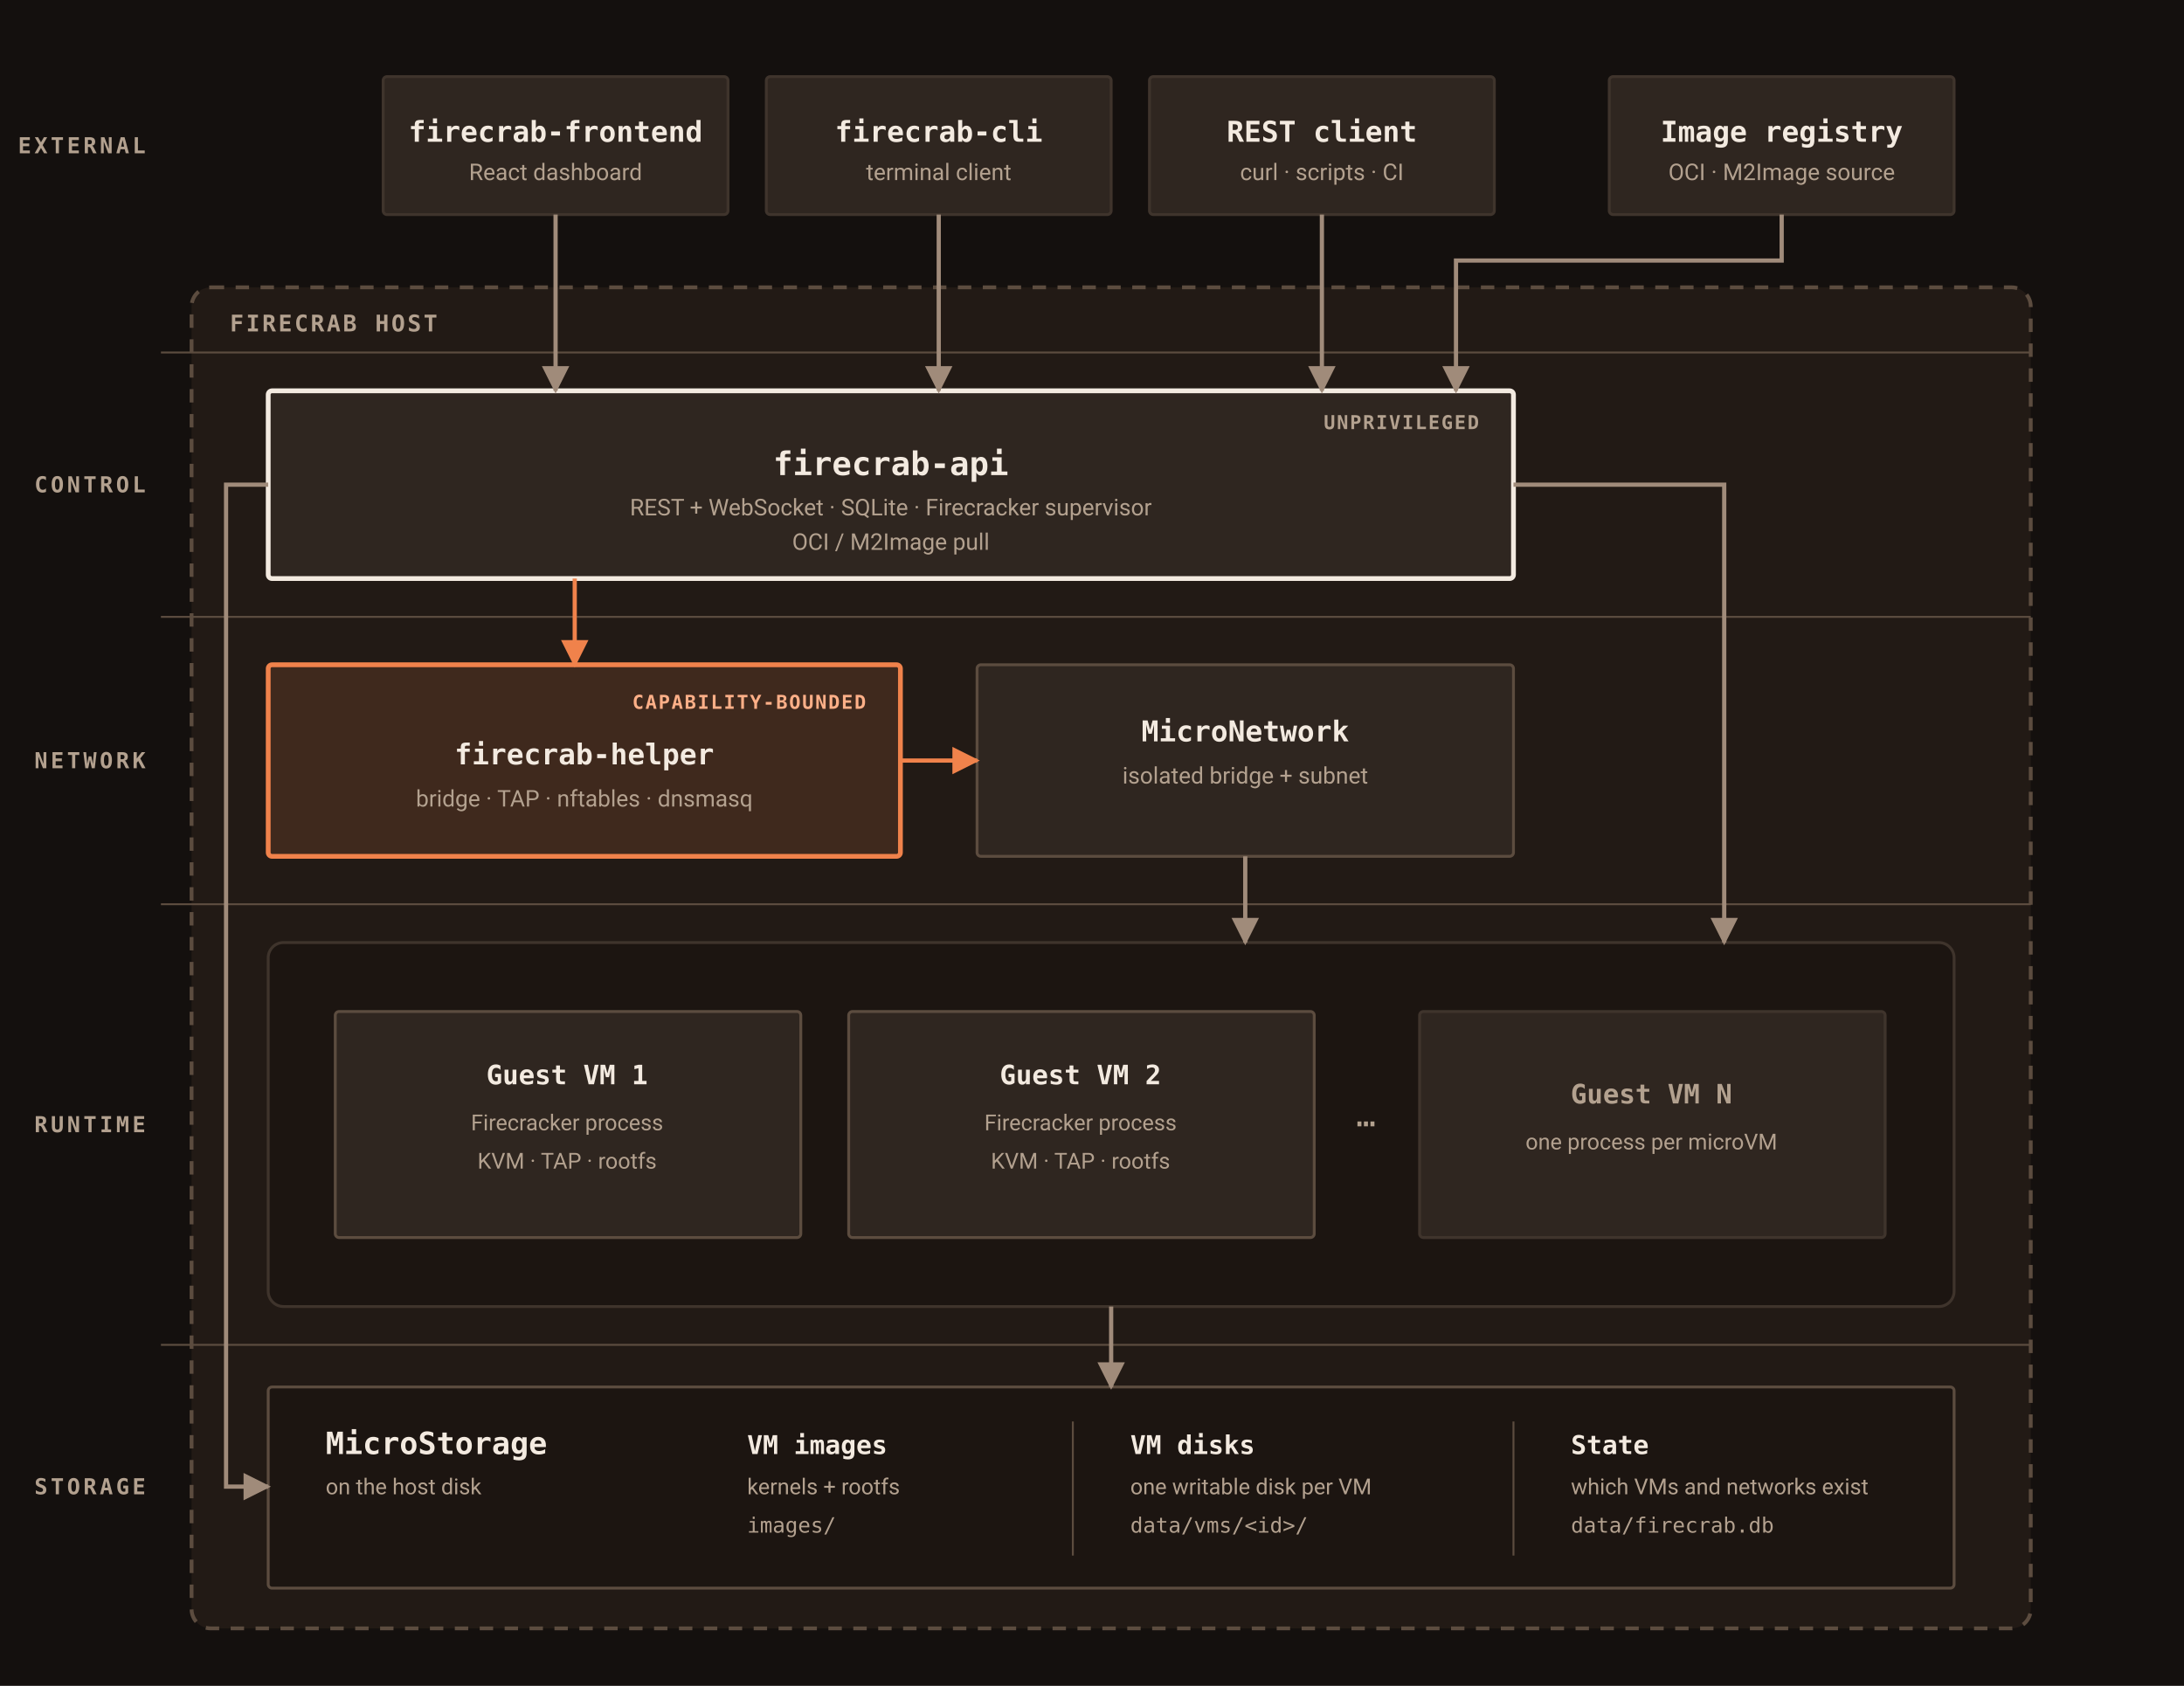
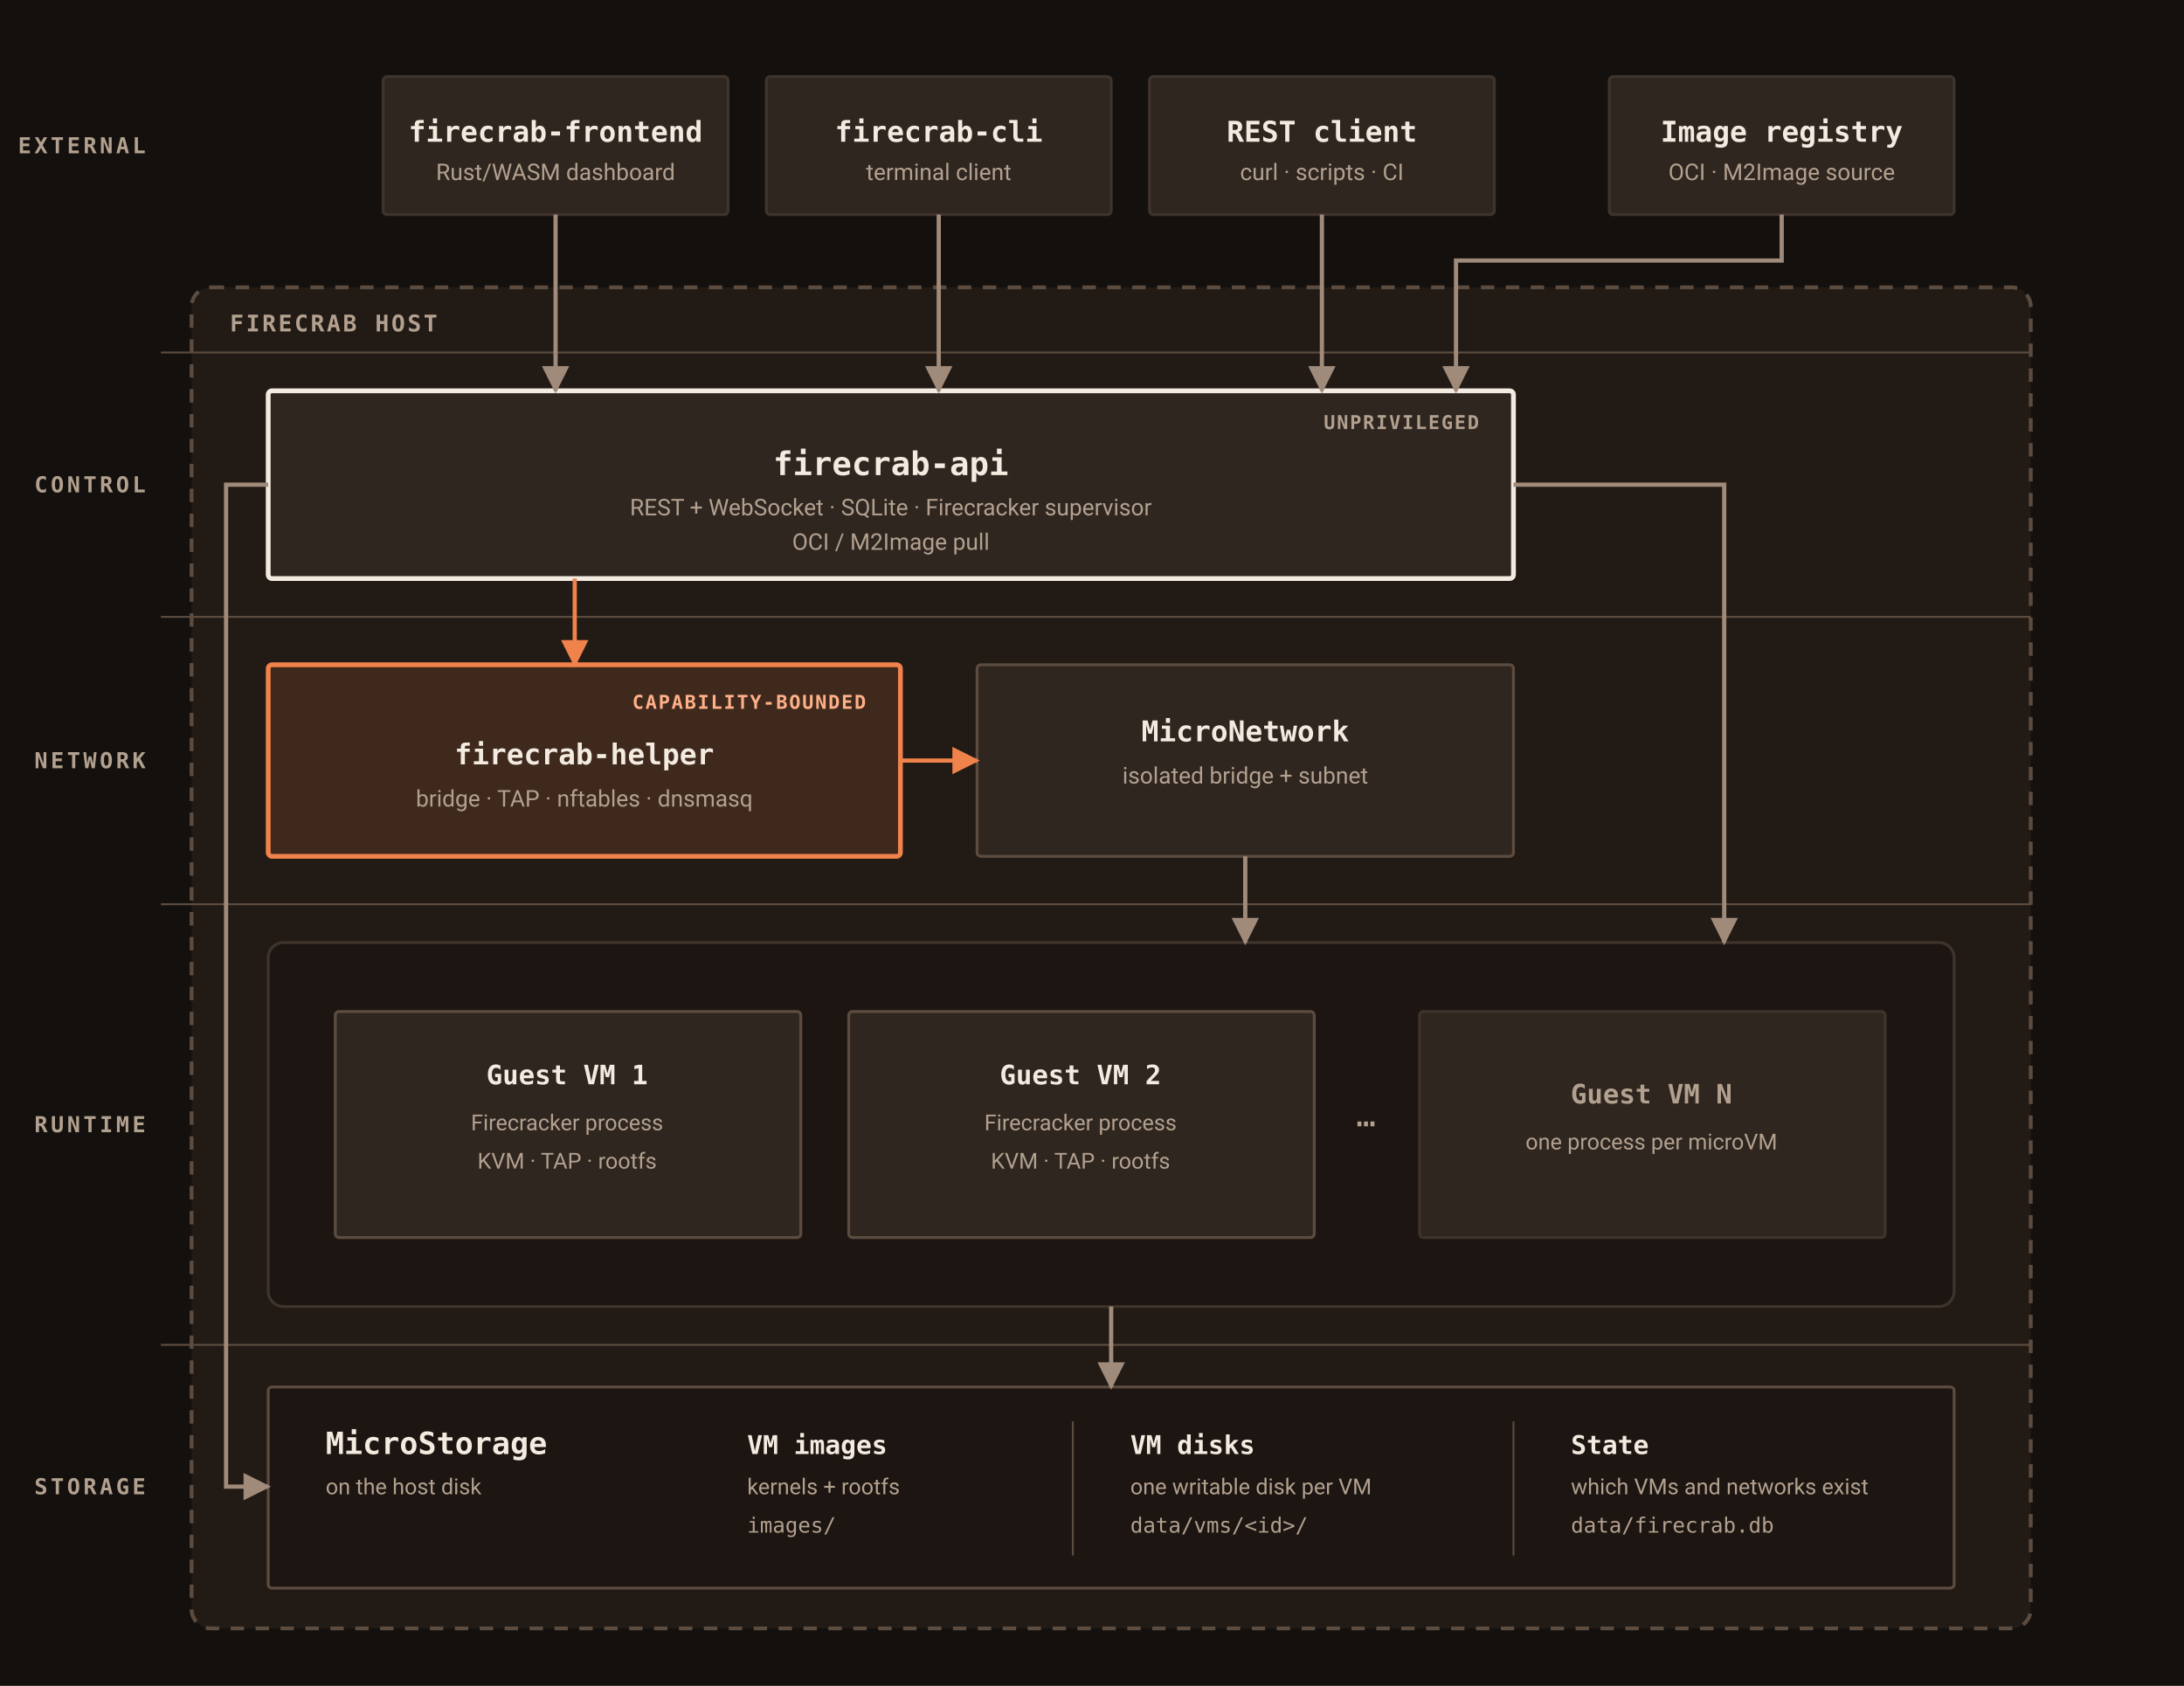
<svg xmlns="http://www.w3.org/2000/svg" viewBox="0 0 1140 880" role="img" aria-label="Firecrab architecture in five stacked layers, read top to bottom. External layer, outside the host: the firecrab-frontend dashboard, firecrab-cli, REST clients, and an image registry holding OCI or M2Image sources. Control layer: firecrab-api, the unprivileged hub every path crosses. Network layer: firecrab-helper, the only privileged capability-bounded process, which provisions MicroNetwork. Runtime layer: identical Firecracker guest microVMs, N of them. Storage layer: MicroStorage on the host disk, holding VM images as kernels and root filesystems, one writable disk per VM, and the state of which VMs and networks exist.">
  <defs>
    <marker id="arrow" viewBox="0 0 10 10" refX="9" refY="5" markerWidth="6.5" markerHeight="6.5" orient="auto">
      <path fill="#A08B7A" d="M0,0 L10,5 L0,10 Z" />
    </marker>
    <marker id="arrow-accent" viewBox="0 0 10 10" refX="9" refY="5" markerWidth="6.5" markerHeight="6.5" orient="auto">
      <path fill="#F0824B" d="M0,0 L10,5 L0,10 Z" />
    </marker>
  </defs>
  <rect x="0" y="0" width="1140" height="880" fill="#14100E" />
  <rect fill="#221A15" stroke="#5C4C3F" stroke-width="2" stroke-dasharray="7 6" x="100" y="150" width="960" height="700" rx="10" />
  <text fill="#B3A18F" font-family="ui-monospace, SFMono-Regular, Menlo, Consolas, monospace" font-size="12" font-weight="600" letter-spacing="1.2" text-anchor="start" x="120" y="173">FIRECRAB HOST</text>
  <line stroke="#5C4C3F" stroke-width="1" x1="84" y1="184" x2="1060" y2="184" />
  <line stroke="#5C4C3F" stroke-width="1" x1="84" y1="322" x2="1060" y2="322" />
  <line stroke="#5C4C3F" stroke-width="1" x1="84" y1="472" x2="1060" y2="472" />
  <line stroke="#5C4C3F" stroke-width="1" x1="84" y1="702" x2="1060" y2="702" />
  <text fill="#B3A18F" font-family="ui-monospace, SFMono-Regular, Menlo, Consolas, monospace" font-size="11.5" font-weight="600" letter-spacing="1.6" text-anchor="end" x="76" y="80">EXTERNAL</text>
  <text fill="#B3A18F" font-family="ui-monospace, SFMono-Regular, Menlo, Consolas, monospace" font-size="11.5" font-weight="600" letter-spacing="1.6" text-anchor="end" x="76" y="257">CONTROL</text>
  <text fill="#B3A18F" font-family="ui-monospace, SFMono-Regular, Menlo, Consolas, monospace" font-size="11.5" font-weight="600" letter-spacing="1.6" text-anchor="end" x="76" y="401">NETWORK</text>
  <text fill="#B3A18F" font-family="ui-monospace, SFMono-Regular, Menlo, Consolas, monospace" font-size="11.5" font-weight="600" letter-spacing="1.6" text-anchor="end" x="76" y="591">RUNTIME</text>
  <text fill="#B3A18F" font-family="ui-monospace, SFMono-Regular, Menlo, Consolas, monospace" font-size="11.5" font-weight="600" letter-spacing="1.6" text-anchor="end" x="76" y="780">STORAGE</text>
  <rect fill="#2F2620" stroke="#3F342C" stroke-width="1.5" x="200" y="40" width="180" height="72" rx="2" />
  <text fill="#F3EAE0" font-family="ui-monospace, SFMono-Regular, Menlo, Consolas, monospace" font-size="15" font-weight="600" text-anchor="middle" x="290" y="74">firecrab-frontend</text>
-   <text fill="#B3A18F" font-family="system-ui, -apple-system, 'Segoe UI', Roboto, Helvetica, Arial, sans-serif" font-size="12" text-anchor="middle" x="290" y="94">React dashboard</text>
+   <text fill="#B3A18F" font-family="system-ui, -apple-system, 'Segoe UI', Roboto, Helvetica, Arial, sans-serif" font-size="12" text-anchor="middle" x="290" y="94">Rust/WASM dashboard</text>
  <rect fill="#2F2620" stroke="#3F342C" stroke-width="1.5" x="400" y="40" width="180" height="72" rx="2" />
  <text fill="#F3EAE0" font-family="ui-monospace, SFMono-Regular, Menlo, Consolas, monospace" font-size="15" font-weight="600" text-anchor="middle" x="490" y="74">firecrab-cli</text>
  <text fill="#B3A18F" font-family="system-ui, -apple-system, 'Segoe UI', Roboto, Helvetica, Arial, sans-serif" font-size="12" text-anchor="middle" x="490" y="94">terminal client</text>
  <rect fill="#2F2620" stroke="#3F342C" stroke-width="1.5" x="600" y="40" width="180" height="72" rx="2" />
  <text fill="#F3EAE0" font-family="ui-monospace, SFMono-Regular, Menlo, Consolas, monospace" font-size="15" font-weight="600" text-anchor="middle" x="690" y="74">REST client</text>
  <text fill="#B3A18F" font-family="system-ui, -apple-system, 'Segoe UI', Roboto, Helvetica, Arial, sans-serif" font-size="12" text-anchor="middle" x="690" y="94">curl · scripts · CI</text>
  <rect fill="#2F2620" stroke="#3F342C" stroke-width="1.5" x="840" y="40" width="180" height="72" rx="2" />
  <text fill="#F3EAE0" font-family="ui-monospace, SFMono-Regular, Menlo, Consolas, monospace" font-size="15" font-weight="600" text-anchor="middle" x="930" y="74">Image registry</text>
  <text fill="#B3A18F" font-family="system-ui, -apple-system, 'Segoe UI', Roboto, Helvetica, Arial, sans-serif" font-size="12" text-anchor="middle" x="930" y="94">OCI · M2Image source</text>
  <rect fill="#2F2620" stroke="#F3EAE0" stroke-width="2.5" x="140" y="204" width="650" height="98" rx="2" />
  <text fill="#B3A18F" font-family="ui-monospace, SFMono-Regular, Menlo, Consolas, monospace" font-size="10" font-weight="600" letter-spacing="0.8" text-anchor="end" x="772" y="224">UNPRIVILEGED</text>
  <text fill="#F3EAE0" font-family="ui-monospace, SFMono-Regular, Menlo, Consolas, monospace" font-size="17" font-weight="600" text-anchor="middle" x="465" y="248">firecrab-api</text>
  <text fill="#B3A18F" font-family="system-ui, -apple-system, 'Segoe UI', Roboto, Helvetica, Arial, sans-serif" font-size="12" text-anchor="middle" x="465" y="269">REST + WebSocket · SQLite · Firecracker supervisor</text>
  <text fill="#B3A18F" font-family="system-ui, -apple-system, 'Segoe UI', Roboto, Helvetica, Arial, sans-serif" font-size="12" text-anchor="middle" x="465" y="287">OCI / M2Image pull</text>
  <rect fill="#3F291D" stroke="#F0824B" stroke-width="2.5" x="140" y="347" width="330" height="100" rx="2" />
  <text fill="#FFB088" font-family="ui-monospace, SFMono-Regular, Menlo, Consolas, monospace" font-size="10" font-weight="600" letter-spacing="0.8" text-anchor="end" x="452" y="370">CAPABILITY‑BOUNDED</text>
  <text fill="#F3EAE0" font-family="ui-monospace, SFMono-Regular, Menlo, Consolas, monospace" font-size="15" font-weight="600" text-anchor="middle" x="305" y="399">firecrab-helper</text>
  <text fill="#B3A18F" font-family="system-ui, -apple-system, 'Segoe UI', Roboto, Helvetica, Arial, sans-serif" font-size="12" text-anchor="middle" x="305" y="421">bridge · TAP · nftables · dnsmasq</text>
  <rect fill="#2F2620" stroke="#5C4C3F" stroke-width="1.5" x="510" y="347" width="280" height="100" rx="2" />
  <text fill="#F3EAE0" font-family="ui-monospace, SFMono-Regular, Menlo, Consolas, monospace" font-size="15" font-weight="600" text-anchor="middle" x="650" y="387">MicroNetwork</text>
  <text fill="#B3A18F" font-family="system-ui, -apple-system, 'Segoe UI', Roboto, Helvetica, Arial, sans-serif" font-size="12" text-anchor="middle" x="650" y="409">isolated bridge + subnet</text>
  <rect fill="#1C1511" stroke="#3F342C" stroke-width="1.5" x="140" y="492" width="880" height="190" rx="8" />
  <rect fill="#2F2620" stroke="#5C4C3F" stroke-width="1.5" x="175" y="528" width="243" height="118" rx="2" />
  <text fill="#F3EAE0" font-family="ui-monospace, SFMono-Regular, Menlo, Consolas, monospace" font-size="14" font-weight="600" text-anchor="middle" x="296" y="566">Guest VM 1</text>
  <text fill="#B3A18F" font-family="system-ui, -apple-system, 'Segoe UI', Roboto, Helvetica, Arial, sans-serif" font-size="11.5" text-anchor="middle" x="296" y="590">Firecracker process</text>
  <text fill="#B3A18F" font-family="system-ui, -apple-system, 'Segoe UI', Roboto, Helvetica, Arial, sans-serif" font-size="11.5" text-anchor="middle" x="296" y="610">KVM · TAP · rootfs</text>
  <rect fill="#2F2620" stroke="#5C4C3F" stroke-width="1.5" x="443" y="528" width="243" height="118" rx="2" />
  <text fill="#F3EAE0" font-family="ui-monospace, SFMono-Regular, Menlo, Consolas, monospace" font-size="14" font-weight="600" text-anchor="middle" x="564" y="566">Guest VM 2</text>
  <text fill="#B3A18F" font-family="system-ui, -apple-system, 'Segoe UI', Roboto, Helvetica, Arial, sans-serif" font-size="11.5" text-anchor="middle" x="564" y="590">Firecracker process</text>
  <text fill="#B3A18F" font-family="system-ui, -apple-system, 'Segoe UI', Roboto, Helvetica, Arial, sans-serif" font-size="11.5" text-anchor="middle" x="564" y="610">KVM · TAP · rootfs</text>
  <text fill="#B3A18F" font-family="ui-monospace, SFMono-Regular, Menlo, Consolas, monospace" font-size="17" text-anchor="middle" x="713" y="592">⋯</text>
  <rect fill="#2F2620" stroke="#3F342C" stroke-width="1.5" x="741" y="528" width="243" height="118" rx="2" />
  <text fill="#B3A18F" font-family="ui-monospace, SFMono-Regular, Menlo, Consolas, monospace" font-size="14" font-weight="600" text-anchor="middle" x="862" y="576">Guest VM N</text>
  <text fill="#B3A18F" font-family="system-ui, -apple-system, 'Segoe UI', Roboto, Helvetica, Arial, sans-serif" font-size="11.5" text-anchor="middle" x="862" y="600">one process per microVM</text>
  <rect fill="#1C1511" stroke="#5C4C3F" stroke-width="1.5" x="140" y="724" width="880" height="105" rx="2" />
  <text fill="#F3EAE0" font-family="ui-monospace, SFMono-Regular, Menlo, Consolas, monospace" font-size="16" font-weight="600" text-anchor="start" x="170" y="759">MicroStorage</text>
  <text fill="#B3A18F" font-family="system-ui, -apple-system, 'Segoe UI', Roboto, Helvetica, Arial, sans-serif" font-size="11.5" text-anchor="start" x="170" y="780">on the host disk</text>
  <line stroke="#5C4C3F" stroke-width="1" x1="560" y1="742" x2="560" y2="812" />
  <line stroke="#5C4C3F" stroke-width="1" x1="790" y1="742" x2="790" y2="812" />
  <text fill="#F3EAE0" font-family="ui-monospace, SFMono-Regular, Menlo, Consolas, monospace" font-size="13.5" font-weight="600" text-anchor="start" x="390" y="759">VM images</text>
  <text fill="#B3A18F" font-family="system-ui, -apple-system, 'Segoe UI', Roboto, Helvetica, Arial, sans-serif" font-size="11.5" text-anchor="start" x="390" y="780">kernels + rootfs</text>
  <text fill="#B3A18F" font-family="ui-monospace, SFMono-Regular, Menlo, Consolas, monospace" font-size="11" text-anchor="start" x="390" y="800">images/</text>
  <text fill="#F3EAE0" font-family="ui-monospace, SFMono-Regular, Menlo, Consolas, monospace" font-size="13.5" font-weight="600" text-anchor="start" x="590" y="759">VM disks</text>
  <text fill="#B3A18F" font-family="system-ui, -apple-system, 'Segoe UI', Roboto, Helvetica, Arial, sans-serif" font-size="11.5" text-anchor="start" x="590" y="780">one writable disk per VM</text>
  <text fill="#B3A18F" font-family="ui-monospace, SFMono-Regular, Menlo, Consolas, monospace" font-size="11" text-anchor="start" x="590" y="800">data/vms/&lt;id&gt;/</text>
  <text fill="#F3EAE0" font-family="ui-monospace, SFMono-Regular, Menlo, Consolas, monospace" font-size="13.5" font-weight="600" text-anchor="start" x="820" y="759">State</text>
  <text fill="#B3A18F" font-family="system-ui, -apple-system, 'Segoe UI', Roboto, Helvetica, Arial, sans-serif" font-size="11.5" text-anchor="start" x="820" y="780">which VMs and networks exist</text>
  <text fill="#B3A18F" font-family="ui-monospace, SFMono-Regular, Menlo, Consolas, monospace" font-size="11" text-anchor="start" x="820" y="800">data/firecrab.db</text>
  <path fill="none" stroke="#A08B7A" stroke-width="2.2" marker-end="url(#arrow)" d="M290,112 L290,204" />
  <path fill="none" stroke="#A08B7A" stroke-width="2.2" marker-end="url(#arrow)" d="M490,112 L490,204" />
  <path fill="none" stroke="#A08B7A" stroke-width="2.2" marker-end="url(#arrow)" d="M690,112 L690,204" />
  <path fill="none" stroke="#A08B7A" stroke-width="2.2" marker-end="url(#arrow)" d="M930,112 L930,136 L760,136 L760,204" />
  <path fill="none" stroke="#F0824B" stroke-width="2.2" marker-end="url(#arrow-accent)" d="M300,302 L300,347" />
  <path fill="none" stroke="#F0824B" stroke-width="2.2" marker-end="url(#arrow-accent)" d="M470,397 L510,397" />
  <path fill="none" stroke="#A08B7A" stroke-width="2.2" marker-end="url(#arrow)" d="M650,447 L650,492" />
  <path fill="none" stroke="#A08B7A" stroke-width="2.2" marker-end="url(#arrow)" d="M790,253 L900,253 L900,492" />
  <path fill="none" stroke="#A08B7A" stroke-width="2.2" marker-end="url(#arrow)" d="M140,253 L118,253 L118,776 L140,776" />
  <path fill="none" stroke="#A08B7A" stroke-width="2.2" marker-end="url(#arrow)" d="M580,682 L580,724" />
</svg>
